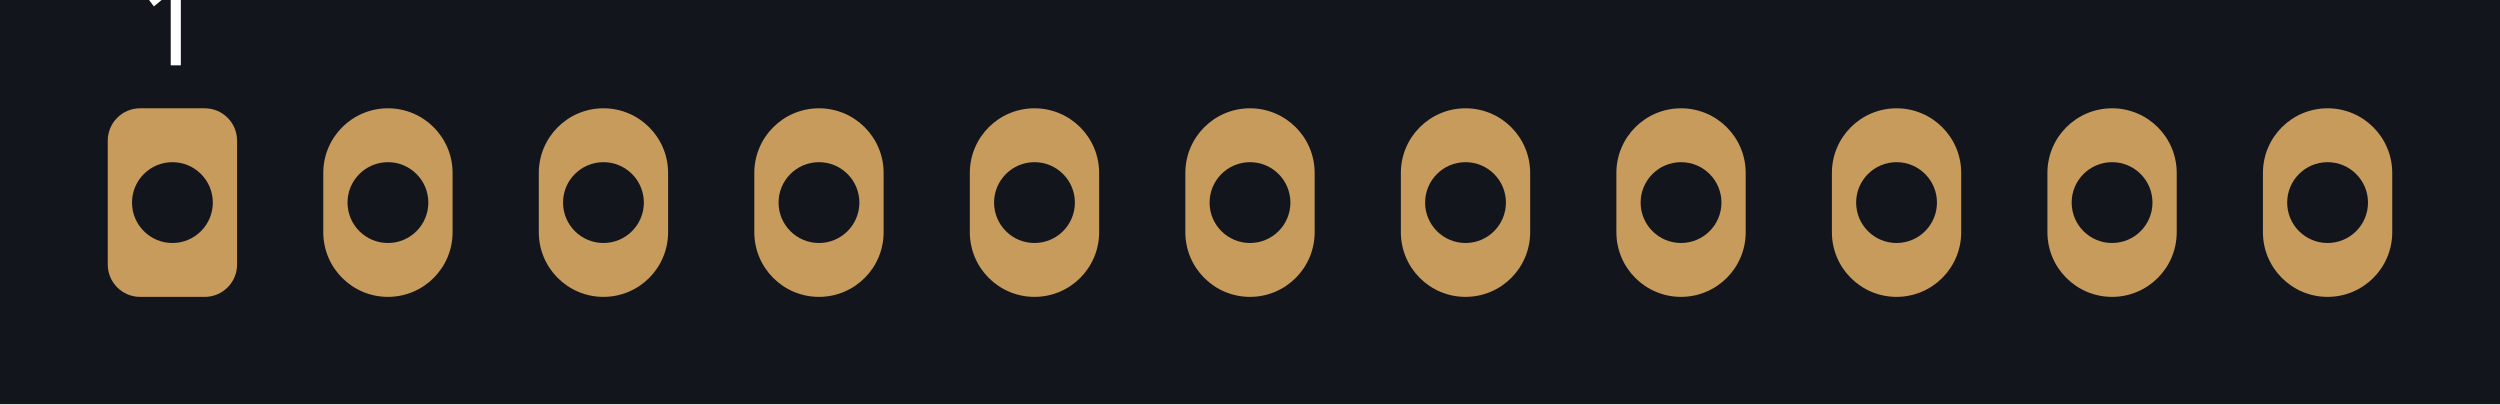
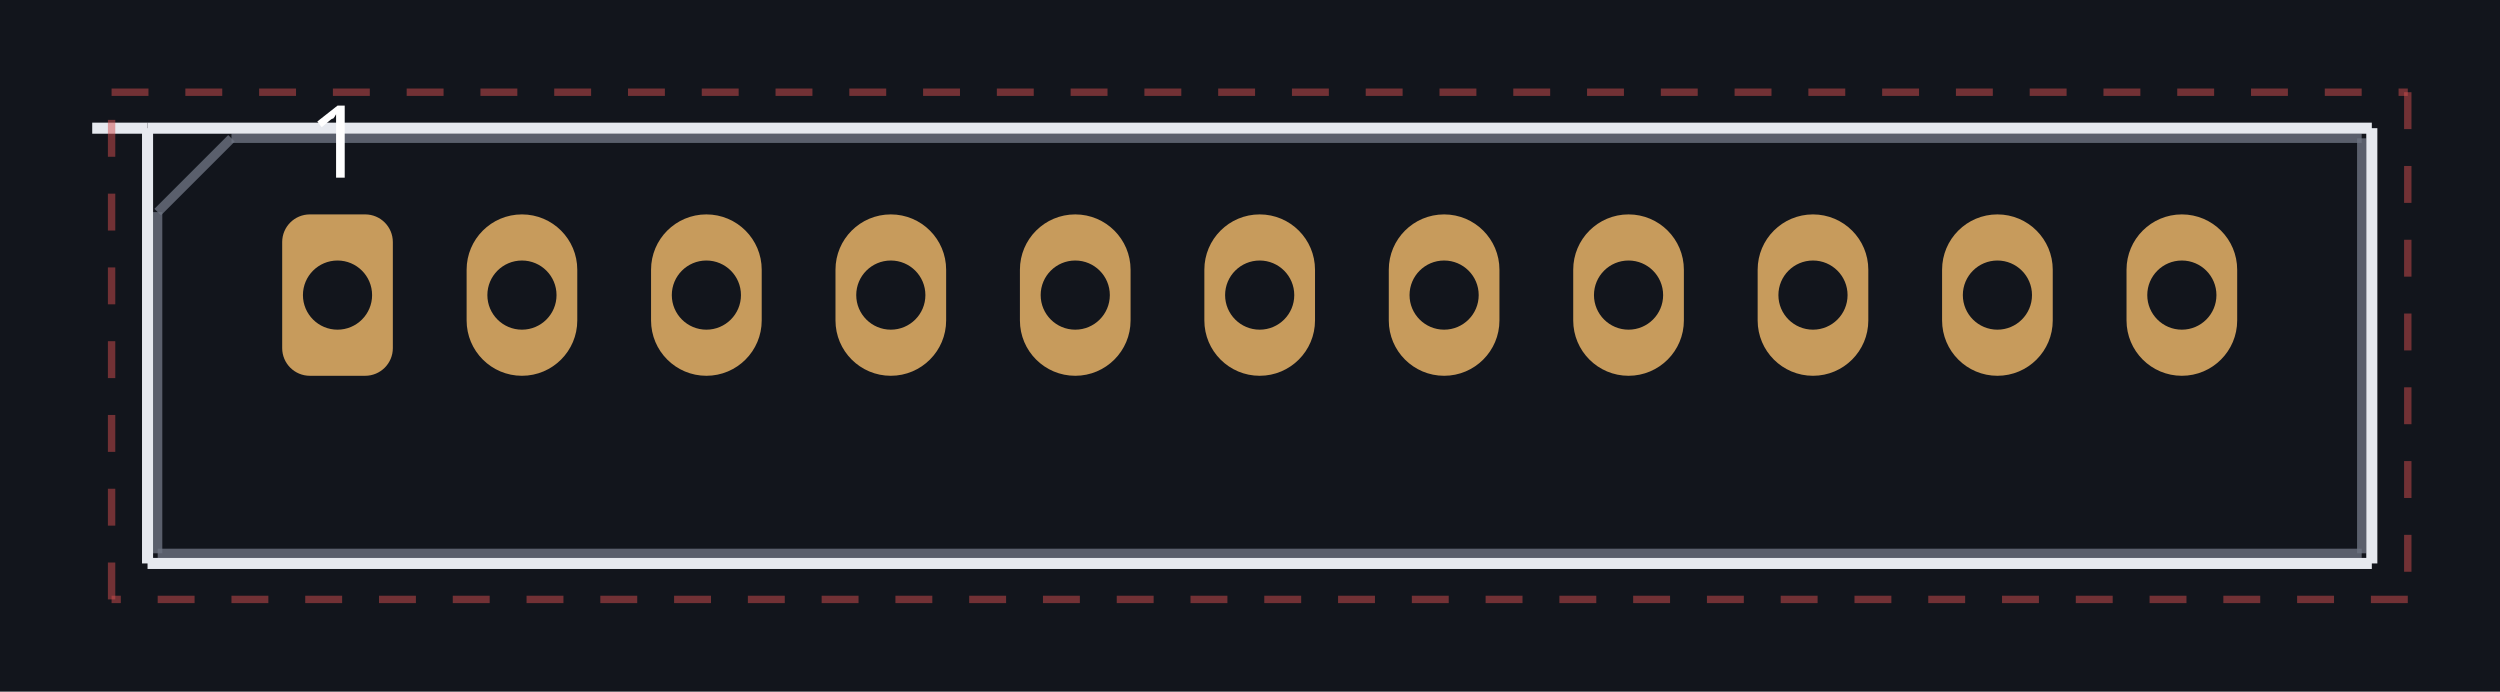
- <svg xmlns="http://www.w3.org/2000/svg" viewBox="-1.60 -1.88 23.20 3.75" preserveAspectRatio="xMidYMid meet" style="width:100%;height:100%">
-   <rect x="-1.60" y="-1.88" width="23.20" height="3.75" fill="#12151c" />
+ <svg xmlns="http://www.w3.org/2000/svg" viewBox="-3.66 -3.20 27.11 7.50" preserveAspectRatio="xMidYMid meet" style="width:100%;height:100%">
+   <rect x="-3.66" y="-3.20" width="27.11" height="7.50" fill="#12151c" />
+   <line x1="-1.150" y1="-1.700" x2="21.950" y2="-1.700" stroke="#6b7280" stroke-width="0.100" opacity="0.8" />
+   <line x1="21.950" y1="-1.700" x2="21.950" y2="2.800" stroke="#6b7280" stroke-width="0.100" opacity="0.8" />
+   <line x1="21.950" y1="2.800" x2="-1.950" y2="2.800" stroke="#6b7280" stroke-width="0.100" opacity="0.8" />
+   <line x1="-1.950" y1="2.800" x2="-1.950" y2="-0.900" stroke="#6b7280" stroke-width="0.100" opacity="0.8" />
+   <line x1="-1.950" y1="-0.900" x2="-1.150" y2="-1.700" stroke="#6b7280" stroke-width="0.100" opacity="0.8" />
+   <line x1="-2.060" y1="-1.810" x2="22.060" y2="-1.810" stroke="#e6e9ef" stroke-width="0.120" opacity="1" />
+   <line x1="22.060" y1="-1.810" x2="22.060" y2="2.910" stroke="#e6e9ef" stroke-width="0.120" opacity="1" />
+   <line x1="22.060" y1="2.910" x2="-2.060" y2="2.910" stroke="#e6e9ef" stroke-width="0.120" opacity="1" />
+   <line x1="-2.060" y1="2.910" x2="-2.060" y2="-1.810" stroke="#e6e9ef" stroke-width="0.120" opacity="1" />
+   <line x1="-2.060" y1="-1.810" x2="-2.660" y2="-1.810" stroke="#e6e9ef" stroke-width="0.120" opacity="1" />
+   <line x1="-2.450" y1="-2.200" x2="22.450" y2="-2.200" stroke="#d24d4d" stroke-width="0.080" opacity="0.5" stroke-dasharray="0.4 0.4" />
+   <line x1="22.450" y1="-2.200" x2="22.450" y2="3.300" stroke="#d24d4d" stroke-width="0.080" opacity="0.5" stroke-dasharray="0.4 0.4" />
+   <line x1="22.450" y1="3.300" x2="-2.450" y2="3.300" stroke="#d24d4d" stroke-width="0.080" opacity="0.5" stroke-dasharray="0.4 0.4" />
+   <line x1="-2.450" y1="3.300" x2="-2.450" y2="-2.200" stroke="#d24d4d" stroke-width="0.080" opacity="0.5" stroke-dasharray="0.4 0.4" />
  <rect x="-0.600" y="-0.875" width="1.200" height="1.750" rx="0.300" fill="#c79b5c" />
  <circle cx="0.000" cy="0.000" r="0.375" fill="#12151c" />
  <text x="0.000" y="-1.275" fill="#ffffff" font-size="1.1" text-anchor="middle" font-family="sans-serif">1</text>
  <rect x="1.400" y="-0.875" width="1.200" height="1.750" rx="0.600" fill="#c79b5c" />
  <circle cx="2.000" cy="0.000" r="0.375" fill="#12151c" />
  <rect x="3.400" y="-0.875" width="1.200" height="1.750" rx="0.600" fill="#c79b5c" />
  <circle cx="4.000" cy="0.000" r="0.375" fill="#12151c" />
  <rect x="5.400" y="-0.875" width="1.200" height="1.750" rx="0.600" fill="#c79b5c" />
  <circle cx="6.000" cy="0.000" r="0.375" fill="#12151c" />
  <rect x="7.400" y="-0.875" width="1.200" height="1.750" rx="0.600" fill="#c79b5c" />
  <circle cx="8.000" cy="0.000" r="0.375" fill="#12151c" />
  <rect x="9.400" y="-0.875" width="1.200" height="1.750" rx="0.600" fill="#c79b5c" />
  <circle cx="10.000" cy="0.000" r="0.375" fill="#12151c" />
  <rect x="11.400" y="-0.875" width="1.200" height="1.750" rx="0.600" fill="#c79b5c" />
  <circle cx="12.000" cy="0.000" r="0.375" fill="#12151c" />
  <rect x="13.400" y="-0.875" width="1.200" height="1.750" rx="0.600" fill="#c79b5c" />
  <circle cx="14.000" cy="0.000" r="0.375" fill="#12151c" />
  <rect x="15.400" y="-0.875" width="1.200" height="1.750" rx="0.600" fill="#c79b5c" />
  <circle cx="16.000" cy="0.000" r="0.375" fill="#12151c" />
  <rect x="17.400" y="-0.875" width="1.200" height="1.750" rx="0.600" fill="#c79b5c" />
  <circle cx="18.000" cy="0.000" r="0.375" fill="#12151c" />
  <rect x="19.400" y="-0.875" width="1.200" height="1.750" rx="0.600" fill="#c79b5c" />
  <circle cx="20.000" cy="0.000" r="0.375" fill="#12151c" />
</svg>
